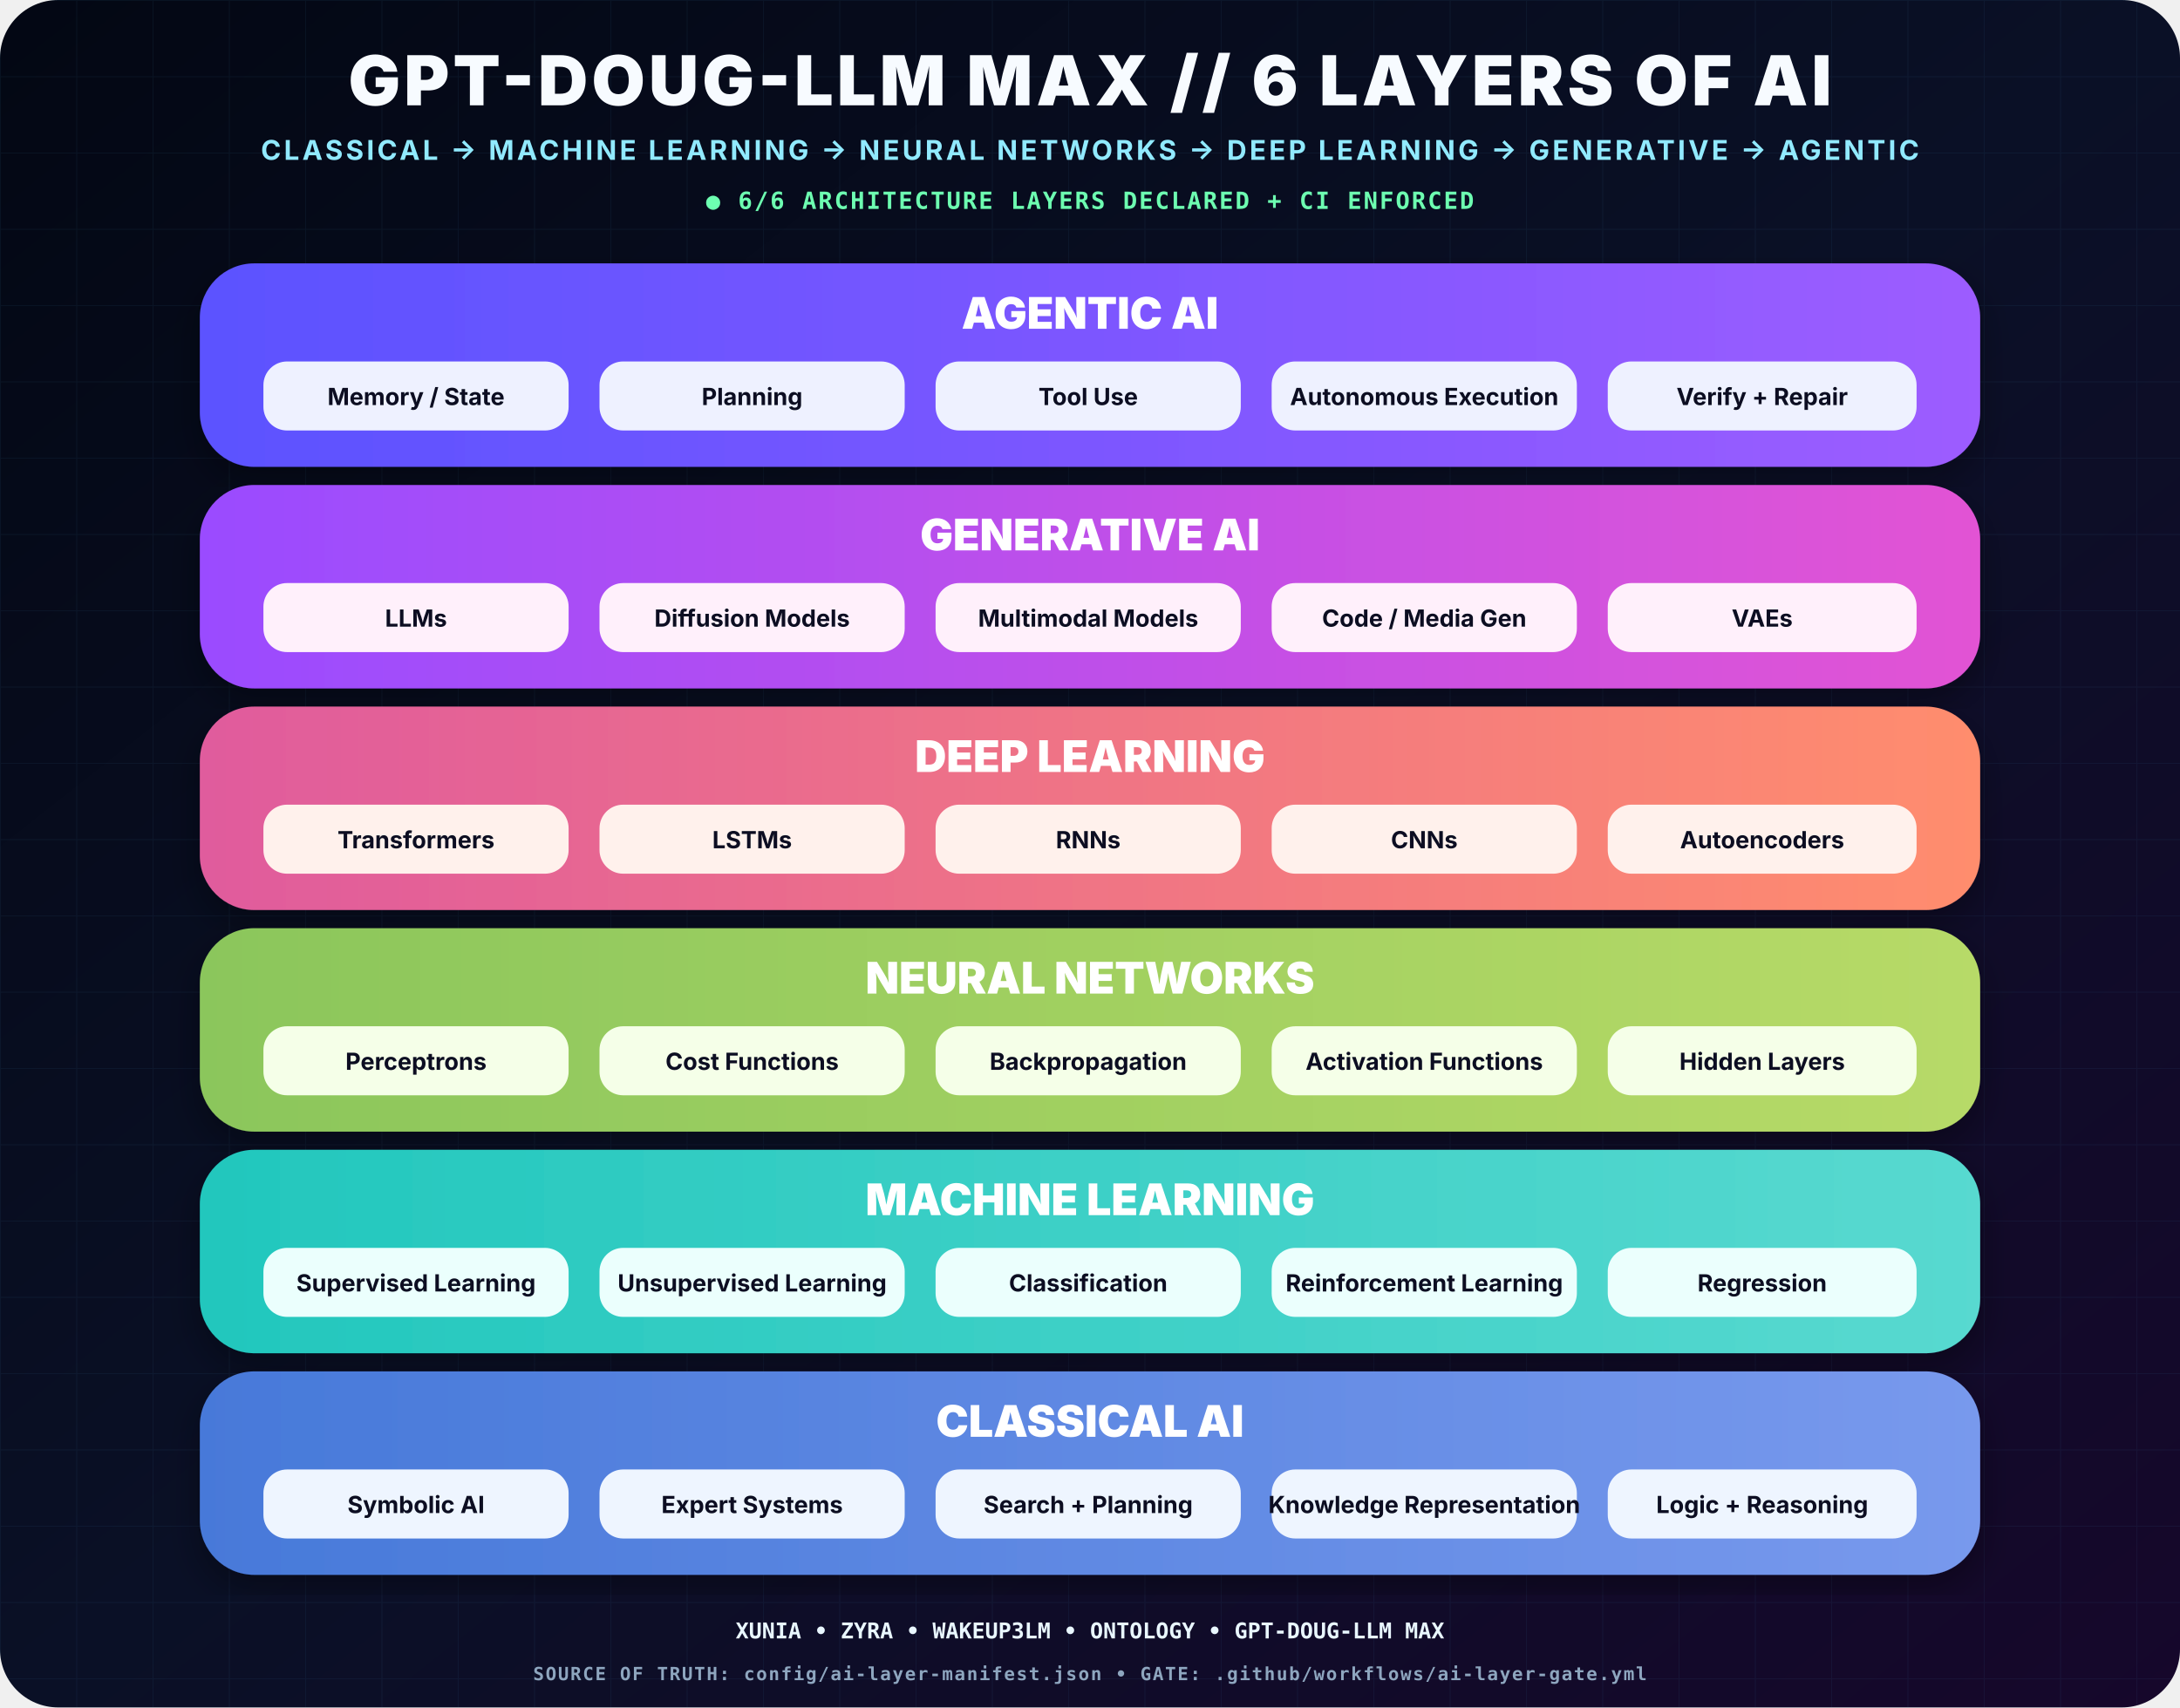
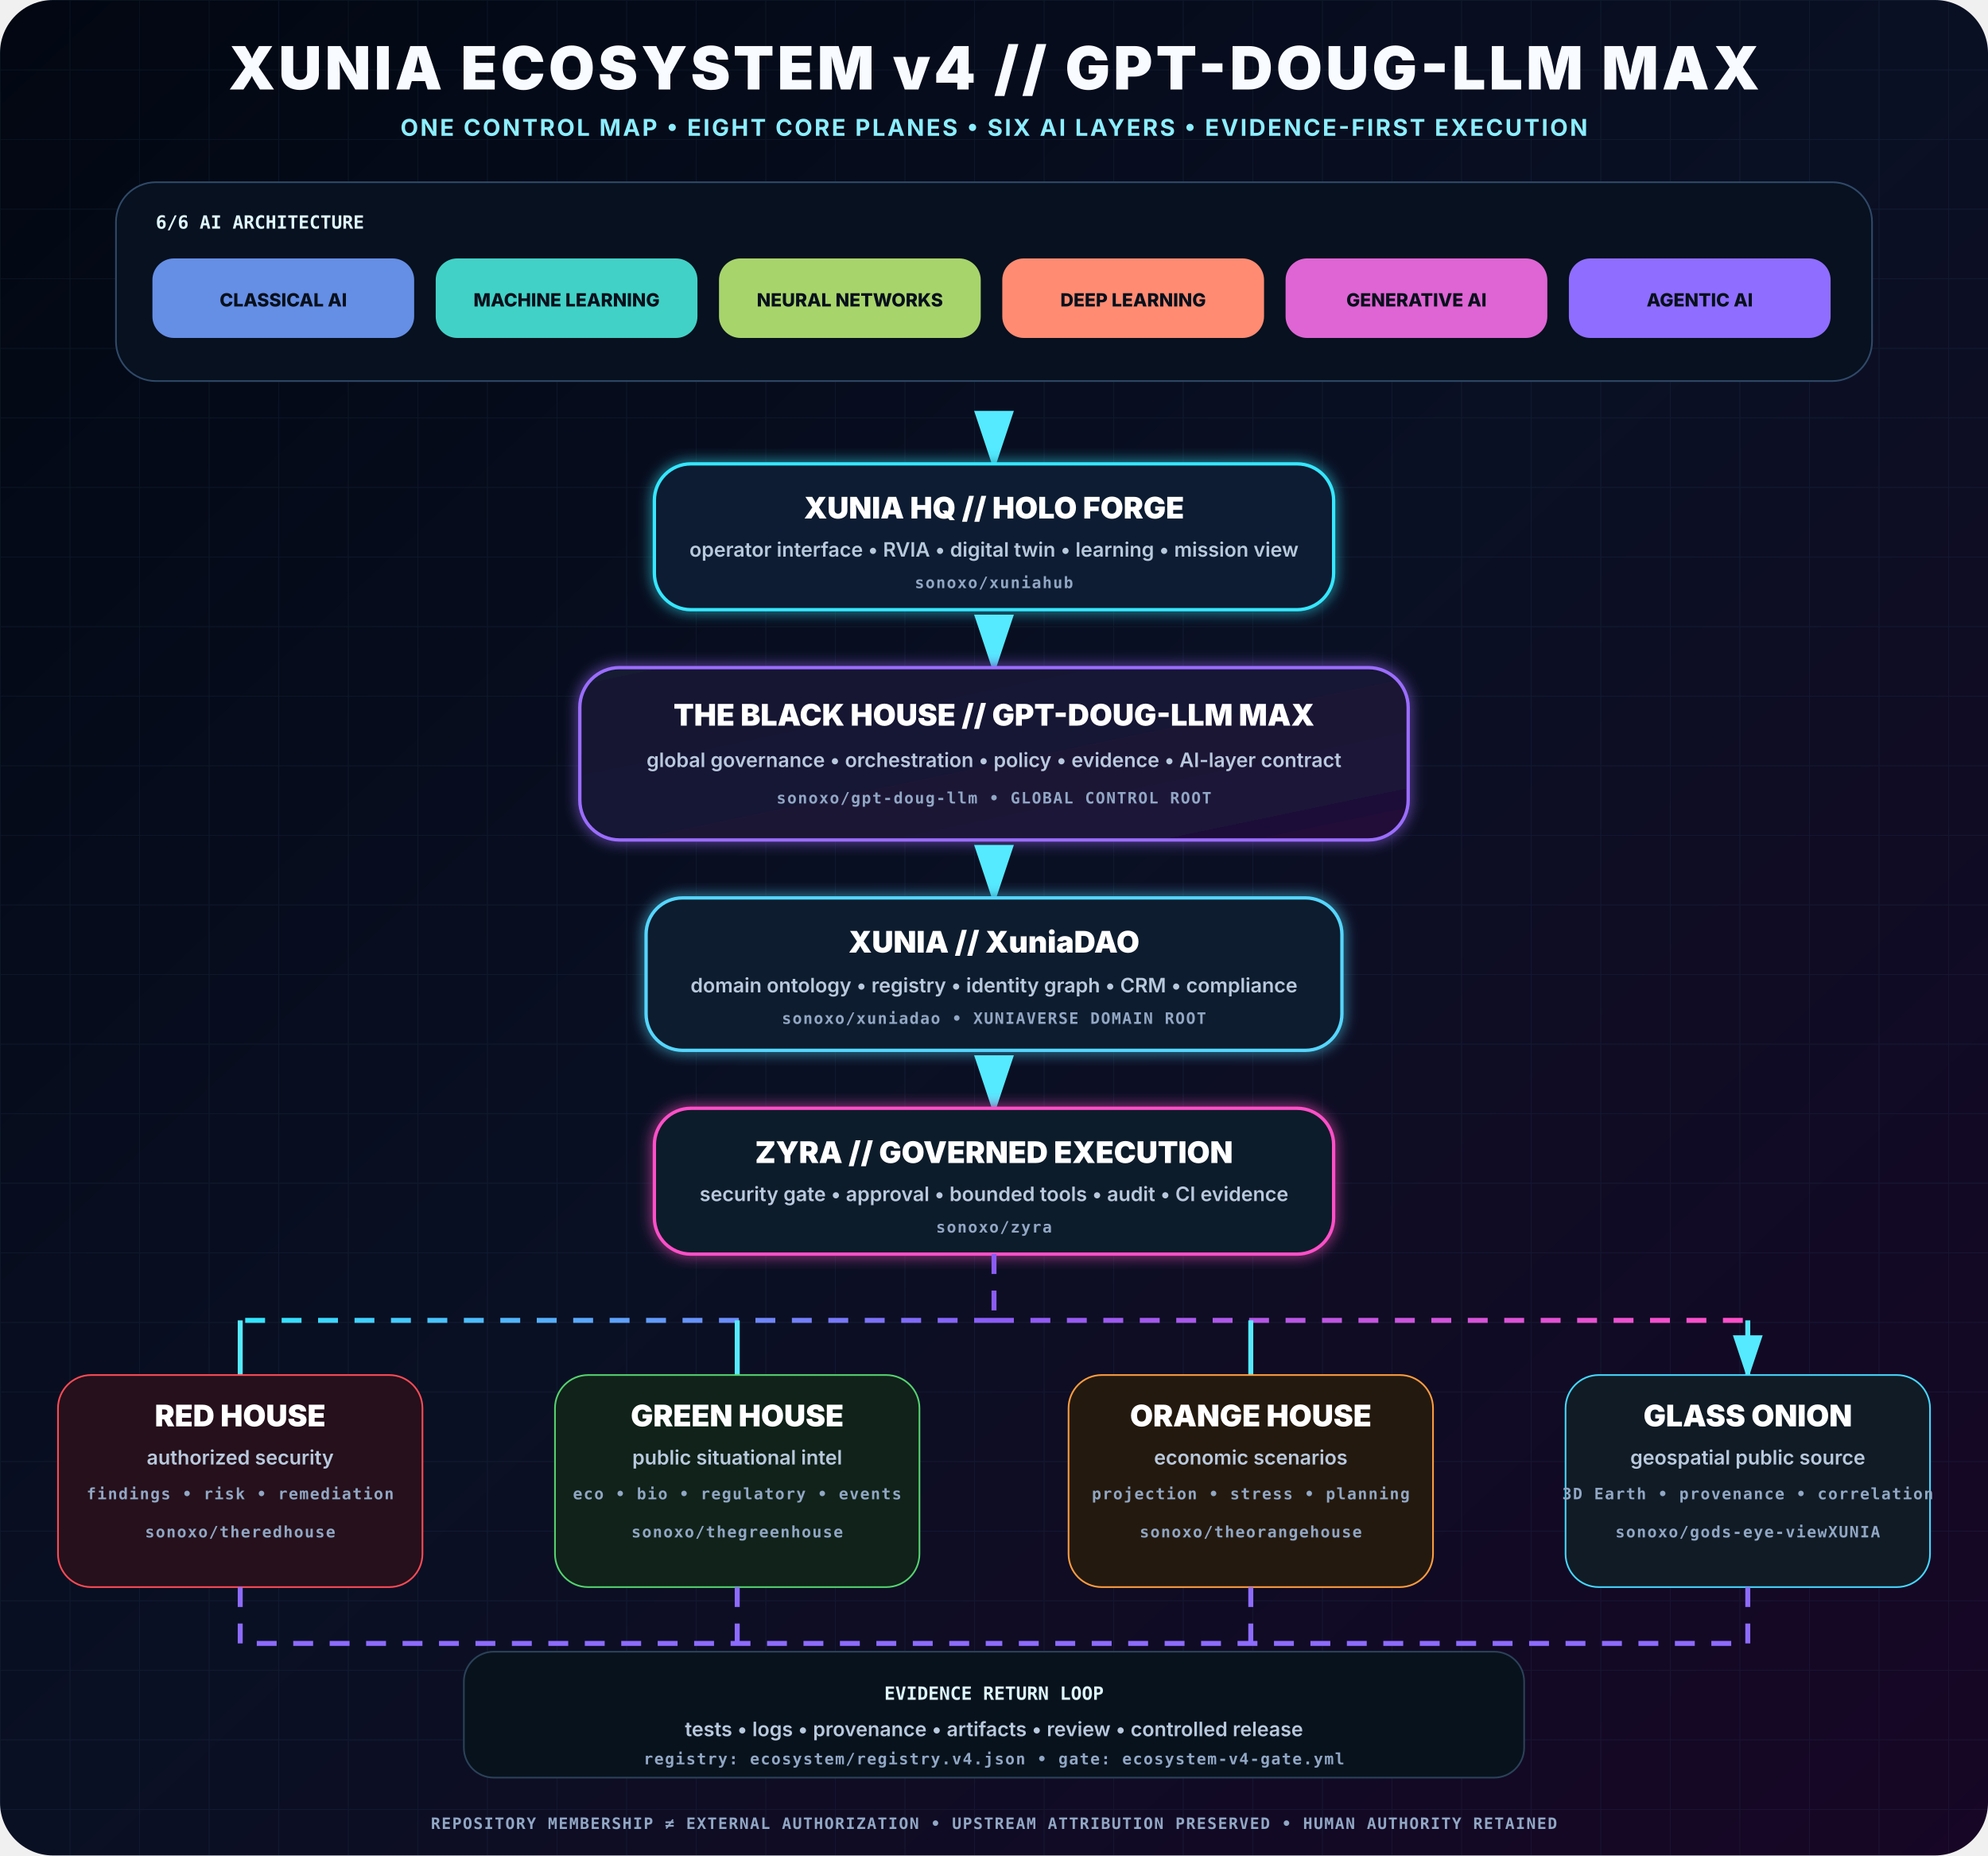
- <svg xmlns="http://www.w3.org/2000/svg" width="1200" height="940" viewBox="0 0 1200 940" role="img" aria-labelledby="title desc">
+ <svg xmlns="http://www.w3.org/2000/svg" width="1200" height="1120" viewBox="0 0 1200 1120" role="img" aria-labelledby="title desc">
  <defs>
    <linearGradient id="bg" x2="1" y2="1">
-       <stop stop-color="#030713" />
-       <stop offset=".5" stop-color="#0a1026" />
-       <stop offset="1" stop-color="#16072b" />
+       <stop stop-color="#020712" />
+       <stop offset=".5" stop-color="#0a1024" />
+       <stop offset="1" stop-color="#170625" />
    </linearGradient>
-     <linearGradient id="agent" x2="1">
-       <stop stop-color="#5b52ff" />
-       <stop offset="1" stop-color="#9d5cff" />
+     <linearGradient id="beam" x2="1">
+       <stop stop-color="#33e6ff" />
+       <stop offset=".5" stop-color="#8b5cf6" />
+       <stop offset="1" stop-color="#ff4fc8" />
    </linearGradient>
-     <linearGradient id="gen" x2="1">
-       <stop stop-color="#9a4cff" />
-       <stop offset="1" stop-color="#e253d4" />
-     </linearGradient>
-     <linearGradient id="deep" x2="1">
-       <stop stop-color="#e05b9d" />
-       <stop offset="1" stop-color="#ff8d6d" />
-     </linearGradient>
-     <linearGradient id="nn" x2="1">
-       <stop stop-color="#8bc65b" />
-       <stop offset="1" stop-color="#b7da67" />
-     </linearGradient>
-     <linearGradient id="ml" x2="1">
-       <stop stop-color="#22c7bd" />
-       <stop offset="1" stop-color="#58d9d0" />
-     </linearGradient>
-     <linearGradient id="classic" x2="1">
-       <stop stop-color="#4779d9" />
-       <stop offset="1" stop-color="#7899ed" />
+     <linearGradient id="core" x2="1" y2="1">
+       <stop stop-color="#111a31" />
+       <stop offset="1" stop-color="#211039" />
    </linearGradient>
    <pattern id="grid" width="42" height="42" patternUnits="userSpaceOnUse">
-       <path d="M42 0H0V42" fill="none" stroke="#63d7ff" stroke-opacity=".055" />
+       <path d="M42 0H0V42" fill="none" stroke="#5be7ff" stroke-opacity=".055" />
    </pattern>
-     <filter id="shadow">
-       <feDropShadow dx="0" dy="8" stdDeviation="10" flood-color="#000" flood-opacity=".35" />
-     </filter>
    <filter id="glow">
      <feGaussianBlur stdDeviation="4" result="b" />
      <feMerge>
        <feMergeNode in="b" />
        <feMergeNode in="SourceGraphic" />
      </feMerge>
    </filter>
+     <marker id="arrow" markerWidth="10" markerHeight="10" refX="8" refY="3" orient="auto">
+       <path d="M0,0 L0,6 L9,3 z" fill="#55eaff" />
+     </marker>
  </defs>
  <style>
-   .h1{font:900 38px -apple-system,BlinkMacSystemFont,'Segoe UI',sans-serif;fill:#f7fbff;letter-spacing:2px}
-   .h2{font:700 15px -apple-system,BlinkMacSystemFont,'Segoe UI',sans-serif;fill:#91eaff;letter-spacing:1.6px}
-   .layer{font:900 24px -apple-system,BlinkMacSystemFont,'Segoe UI',sans-serif;fill:#fff}
-   .chip{font:700 13px -apple-system,BlinkMacSystemFont,'Segoe UI',sans-serif;fill:#0a1020}
-   .repo{font:700 12px ui-monospace,SFMono-Regular,Menlo,monospace;fill:#e9f7ff}
-   .tiny{font:700 10px ui-monospace,SFMono-Regular,Menlo,monospace;fill:#8ea6bf;letter-spacing:.8px}
-   .ok{font:900 13px ui-monospace,SFMono-Regular,Menlo,monospace;fill:#6dffb1;letter-spacing:1px}
+   .h1{font:900 36px -apple-system,BlinkMacSystemFont,'Segoe UI',sans-serif;fill:#f8fbff;letter-spacing:2px}.h2{font:700 14px -apple-system,BlinkMacSystemFont,'Segoe UI',sans-serif;fill:#8ceeff;letter-spacing:1.2px}.title{font:900 18px -apple-system,BlinkMacSystemFont,'Segoe UI',sans-serif;fill:#fff}.sub{font:600 12px -apple-system,BlinkMacSystemFont,'Segoe UI',sans-serif;fill:#b9c9dd}.mono{font:800 11px ui-monospace,SFMono-Regular,Menlo,monospace;fill:#dff7ff}.tiny{font:700 9.5px ui-monospace,SFMono-Regular,Menlo,monospace;fill:#91a7c4;letter-spacing:.7px}.chip{font:800 11px -apple-system,BlinkMacSystemFont,'Segoe UI',sans-serif;fill:#07101c}.flow{stroke-dasharray:12 10;animation:flow 2.2s linear infinite}@keyframes flow{to{stroke-dashoffset:-44}}@media(prefers-reduced-motion:reduce){*{animation:none!important}}
</style>
-   <rect width="1200" height="940" rx="32" fill="url(#bg)" />
-   <rect width="1200" height="940" rx="32" fill="url(#grid)" />
-   <text x="600" y="58" class="h1" text-anchor="middle">GPT-DOUG-LLM MAX // 6 LAYERS OF AI</text>
-   <text x="600" y="88" class="h2" text-anchor="middle">CLASSICAL → MACHINE LEARNING → NEURAL NETWORKS → DEEP LEARNING → GENERATIVE → AGENTIC</text>
-   <text x="600" y="115" class="ok" text-anchor="middle">● 6/6 ARCHITECTURE LAYERS DECLARED + CI ENFORCED</text>
-   <g transform="translate(110 145)" filter="url(#shadow)">
-     <rect width="980" height="112" rx="30" fill="url(#agent)" />
-     <text x="490" y="36" class="layer" text-anchor="middle">AGENTIC AI</text>
-     <g transform="translate(35 54)">
-       <rect width="168" height="38" rx="13" fill="#eef1ff" />
-       <text x="84" y="24" class="chip" text-anchor="middle">Memory / State</text>
+   <rect width="1200" height="1120" rx="32" fill="url(#bg)" />
+   <rect width="1200" height="1120" rx="32" fill="url(#grid)" />
+   <text x="600" y="54" class="h1" text-anchor="middle">XUNIA ECOSYSTEM v4 // GPT-DOUG-LLM MAX</text>
+   <text x="600" y="82" class="h2" text-anchor="middle">ONE CONTROL MAP • EIGHT CORE PLANES • SIX AI LAYERS • EVIDENCE-FIRST EXECUTION</text>
+   <g transform="translate(70 110)">
+     <rect width="1060" height="120" rx="24" fill="#07111f" stroke="#2f4968" />
+     <text x="24" y="28" class="mono">6/6 AI ARCHITECTURE</text>
+     <g transform="translate(22 46)">
+       <rect width="158" height="48" rx="13" fill="#658ee5" />
+       <text x="79" y="29" class="chip" text-anchor="middle">CLASSICAL AI</text>
    </g>
-     <g transform="translate(220 54)">
-       <rect width="168" height="38" rx="13" fill="#eef1ff" />
-       <text x="84" y="24" class="chip" text-anchor="middle">Planning</text>
+     <g transform="translate(193 46)">
+       <rect width="158" height="48" rx="13" fill="#42d1c6" />
+       <text x="79" y="29" class="chip" text-anchor="middle">MACHINE LEARNING</text>
    </g>
-     <g transform="translate(405 54)">
-       <rect width="168" height="38" rx="13" fill="#eef1ff" />
-       <text x="84" y="24" class="chip" text-anchor="middle">Tool Use</text>
+     <g transform="translate(364 46)">
+       <rect width="158" height="48" rx="13" fill="#a8d46c" />
+       <text x="79" y="29" class="chip" text-anchor="middle">NEURAL NETWORKS</text>
    </g>
-     <g transform="translate(590 54)">
-       <rect width="168" height="38" rx="13" fill="#eef1ff" />
-       <text x="84" y="24" class="chip" text-anchor="middle">Autonomous Execution</text>
+     <g transform="translate(535 46)">
+       <rect width="158" height="48" rx="13" fill="#ff8b72" />
+       <text x="79" y="29" class="chip" text-anchor="middle">DEEP LEARNING</text>
    </g>
-     <g transform="translate(775 54)">
-       <rect width="170" height="38" rx="13" fill="#eef1ff" />
-       <text x="85" y="24" class="chip" text-anchor="middle">Verify + Repair</text>
+     <g transform="translate(706 46)">
+       <rect width="158" height="48" rx="13" fill="#df64d4" />
+       <text x="79" y="29" class="chip" text-anchor="middle">GENERATIVE AI</text>
+     </g>
+     <g transform="translate(877 46)">
+       <rect width="158" height="48" rx="13" fill="#8f6dff" />
+       <text x="79" y="29" class="chip" text-anchor="middle">AGENTIC AI</text>
    </g>
  </g>
-   <g transform="translate(110 267)" filter="url(#shadow)">
-     <rect width="980" height="112" rx="30" fill="url(#gen)" />
-     <text x="490" y="36" class="layer" text-anchor="middle">GENERATIVE AI</text>
-     <g transform="translate(35 54)">
-       <rect width="168" height="38" rx="13" fill="#fff0fb" />
-       <text x="84" y="24" class="chip" text-anchor="middle">LLMs</text>
-     </g>
-     <g transform="translate(220 54)">
-       <rect width="168" height="38" rx="13" fill="#fff0fb" />
-       <text x="84" y="24" class="chip" text-anchor="middle">Diffusion Models</text>
-     </g>
-     <g transform="translate(405 54)">
-       <rect width="168" height="38" rx="13" fill="#fff0fb" />
-       <text x="84" y="24" class="chip" text-anchor="middle">Multimodal Models</text>
-     </g>
-     <g transform="translate(590 54)">
-       <rect width="168" height="38" rx="13" fill="#fff0fb" />
-       <text x="84" y="24" class="chip" text-anchor="middle">Code / Media Gen</text>
-     </g>
-     <g transform="translate(775 54)">
-       <rect width="170" height="38" rx="13" fill="#fff0fb" />
-       <text x="85" y="24" class="chip" text-anchor="middle">VAEs</text>
-     </g>
+   <path class="flow" d="M600 245 V280" stroke="url(#beam)" stroke-width="4" marker-end="url(#arrow)" />
+   <g transform="translate(395 280)" filter="url(#glow)">
+     <rect width="410" height="88" rx="22" fill="#0c1c30" stroke="#35e7ff" stroke-width="2" />
+     <text x="205" y="33" class="title" text-anchor="middle">XUNIA HQ // HOLO FORGE</text>
+     <text x="205" y="56" class="sub" text-anchor="middle">operator interface • RVIA • digital twin • learning • mission view</text>
+     <text x="205" y="75" class="tiny" text-anchor="middle">sonoxo/xuniahub</text>
  </g>
-   <g transform="translate(110 389)" filter="url(#shadow)">
-     <rect width="980" height="112" rx="30" fill="url(#deep)" />
-     <text x="490" y="36" class="layer" text-anchor="middle">DEEP LEARNING</text>
-     <g transform="translate(35 54)">
-       <rect width="168" height="38" rx="13" fill="#fff1ec" />
-       <text x="84" y="24" class="chip" text-anchor="middle">Transformers</text>
-     </g>
-     <g transform="translate(220 54)">
-       <rect width="168" height="38" rx="13" fill="#fff1ec" />
-       <text x="84" y="24" class="chip" text-anchor="middle">LSTMs</text>
-     </g>
-     <g transform="translate(405 54)">
-       <rect width="168" height="38" rx="13" fill="#fff1ec" />
-       <text x="84" y="24" class="chip" text-anchor="middle">RNNs</text>
-     </g>
-     <g transform="translate(590 54)">
-       <rect width="168" height="38" rx="13" fill="#fff1ec" />
-       <text x="84" y="24" class="chip" text-anchor="middle">CNNs</text>
-     </g>
-     <g transform="translate(775 54)">
-       <rect width="170" height="38" rx="13" fill="#fff1ec" />
-       <text x="85" y="24" class="chip" text-anchor="middle">Autoencoders</text>
-     </g>
+   <path class="flow" d="M600 368 V403" stroke="url(#beam)" stroke-width="4" marker-end="url(#arrow)" />
+   <g transform="translate(350 403)" filter="url(#glow)">
+     <rect width="500" height="104" rx="24" fill="url(#core)" stroke="#9b6dff" stroke-width="2" />
+     <text x="250" y="35" class="title" text-anchor="middle">THE BLACK HOUSE // GPT-DOUG-LLM MAX</text>
+     <text x="250" y="60" class="sub" text-anchor="middle">global governance • orchestration • policy • evidence • AI-layer contract</text>
+     <text x="250" y="82" class="tiny" text-anchor="middle">sonoxo/gpt-doug-llm  •  GLOBAL CONTROL ROOT</text>
  </g>
-   <g transform="translate(110 511)" filter="url(#shadow)">
-     <rect width="980" height="112" rx="30" fill="url(#nn)" />
-     <text x="490" y="36" class="layer" text-anchor="middle">NEURAL NETWORKS</text>
-     <g transform="translate(35 54)">
-       <rect width="168" height="38" rx="13" fill="#f5ffe8" />
-       <text x="84" y="24" class="chip" text-anchor="middle">Perceptrons</text>
-     </g>
-     <g transform="translate(220 54)">
-       <rect width="168" height="38" rx="13" fill="#f5ffe8" />
-       <text x="84" y="24" class="chip" text-anchor="middle">Cost Functions</text>
-     </g>
-     <g transform="translate(405 54)">
-       <rect width="168" height="38" rx="13" fill="#f5ffe8" />
-       <text x="84" y="24" class="chip" text-anchor="middle">Backpropagation</text>
-     </g>
-     <g transform="translate(590 54)">
-       <rect width="168" height="38" rx="13" fill="#f5ffe8" />
-       <text x="84" y="24" class="chip" text-anchor="middle">Activation Functions</text>
-     </g>
-     <g transform="translate(775 54)">
-       <rect width="170" height="38" rx="13" fill="#f5ffe8" />
-       <text x="85" y="24" class="chip" text-anchor="middle">Hidden Layers</text>
-     </g>
+   <path class="flow" d="M600 507 V542" stroke="url(#beam)" stroke-width="4" marker-end="url(#arrow)" />
+   <g transform="translate(390 542)" filter="url(#glow)">
+     <rect width="420" height="92" rx="22" fill="#111d2e" stroke="#55d6ff" stroke-width="2" />
+     <text x="210" y="33" class="title" text-anchor="middle">XUNIA // XuniaDAO</text>
+     <text x="210" y="57" class="sub" text-anchor="middle">domain ontology • registry • identity graph • CRM • compliance</text>
+     <text x="210" y="76" class="tiny" text-anchor="middle">sonoxo/xuniadao  •  XUNIAVERSE DOMAIN ROOT</text>
  </g>
-   <g transform="translate(110 633)" filter="url(#shadow)">
-     <rect width="980" height="112" rx="30" fill="url(#ml)" />
-     <text x="490" y="36" class="layer" text-anchor="middle">MACHINE LEARNING</text>
-     <g transform="translate(35 54)">
-       <rect width="168" height="38" rx="13" fill="#ebfffd" />
-       <text x="84" y="24" class="chip" text-anchor="middle">Supervised Learning</text>
-     </g>
-     <g transform="translate(220 54)">
-       <rect width="168" height="38" rx="13" fill="#ebfffd" />
-       <text x="84" y="24" class="chip" text-anchor="middle">Unsupervised Learning</text>
-     </g>
-     <g transform="translate(405 54)">
-       <rect width="168" height="38" rx="13" fill="#ebfffd" />
-       <text x="84" y="24" class="chip" text-anchor="middle">Classification</text>
-     </g>
-     <g transform="translate(590 54)">
-       <rect width="168" height="38" rx="13" fill="#ebfffd" />
-       <text x="84" y="24" class="chip" text-anchor="middle">Reinforcement Learning</text>
-     </g>
-     <g transform="translate(775 54)">
-       <rect width="170" height="38" rx="13" fill="#ebfffd" />
-       <text x="85" y="24" class="chip" text-anchor="middle">Regression</text>
-     </g>
+   <path class="flow" d="M600 634 V669" stroke="url(#beam)" stroke-width="4" marker-end="url(#arrow)" />
+   <g transform="translate(395 669)" filter="url(#glow)">
+     <rect width="410" height="88" rx="22" fill="#101a2b" stroke="#ff4fc8" stroke-width="2" />
+     <text x="205" y="33" class="title" text-anchor="middle">ZYRA // GOVERNED EXECUTION</text>
+     <text x="205" y="56" class="sub" text-anchor="middle">security gate • approval • bounded tools • audit • CI evidence</text>
+     <text x="205" y="75" class="tiny" text-anchor="middle">sonoxo/zyra</text>
  </g>
-   <g transform="translate(110 755)" filter="url(#shadow)">
-     <rect width="980" height="112" rx="30" fill="url(#classic)" />
-     <text x="490" y="36" class="layer" text-anchor="middle">CLASSICAL AI</text>
-     <g transform="translate(35 54)">
-       <rect width="168" height="38" rx="13" fill="#eef5ff" />
-       <text x="84" y="24" class="chip" text-anchor="middle">Symbolic AI</text>
-     </g>
-     <g transform="translate(220 54)">
-       <rect width="168" height="38" rx="13" fill="#eef5ff" />
-       <text x="84" y="24" class="chip" text-anchor="middle">Expert Systems</text>
-     </g>
-     <g transform="translate(405 54)">
-       <rect width="168" height="38" rx="13" fill="#eef5ff" />
-       <text x="84" y="24" class="chip" text-anchor="middle">Search + Planning</text>
-     </g>
-     <g transform="translate(590 54)">
-       <rect width="168" height="38" rx="13" fill="#eef5ff" />
-       <text x="84" y="24" class="chip" text-anchor="middle">Knowledge Representation</text>
-     </g>
-     <g transform="translate(775 54)">
-       <rect width="170" height="38" rx="13" fill="#eef5ff" />
-       <text x="85" y="24" class="chip" text-anchor="middle">Logic + Reasoning</text>
-     </g>
+   <path class="flow" d="M600 757 V797 M600 797 H145 M600 797 H1055" stroke="url(#beam)" stroke-width="3" />
+   <path d="M145 797 V830 M445 797 V830 M755 797 V830 M1055 797 V830" stroke="#55eaff" stroke-width="3" marker-end="url(#arrow)" />
+   <g transform="translate(35 830)">
+     <rect width="220" height="128" rx="20" fill="#25101b" stroke="#ff4b55" />
+     <text x="110" y="31" class="title" text-anchor="middle">RED HOUSE</text>
+     <text x="110" y="54" class="sub" text-anchor="middle">authorized security</text>
+     <text x="110" y="75" class="tiny" text-anchor="middle">findings • risk • remediation</text>
+     <text x="110" y="98" class="tiny" text-anchor="middle">sonoxo/theredhouse</text>
  </g>
-   <text x="600" y="902" class="repo" text-anchor="middle">XUNIA • ZYRA • WAKEUP3LM • ONTOLOGY • GPT-DOUG-LLM MAX</text>
-   <text x="600" y="925" class="tiny" text-anchor="middle">SOURCE OF TRUTH: config/ai-layer-manifest.json  •  GATE: .github/workflows/ai-layer-gate.yml</text>
+   <g transform="translate(335 830)">
+     <rect width="220" height="128" rx="20" fill="#102219" stroke="#55d36f" />
+     <text x="110" y="31" class="title" text-anchor="middle">GREEN HOUSE</text>
+     <text x="110" y="54" class="sub" text-anchor="middle">public situational intel</text>
+     <text x="110" y="75" class="tiny" text-anchor="middle">eco • bio • regulatory • events</text>
+     <text x="110" y="98" class="tiny" text-anchor="middle">sonoxo/thegreenhouse</text>
+   </g>
+   <g transform="translate(645 830)">
+     <rect width="220" height="128" rx="20" fill="#24190e" stroke="#ff9d3f" />
+     <text x="110" y="31" class="title" text-anchor="middle">ORANGE HOUSE</text>
+     <text x="110" y="54" class="sub" text-anchor="middle">economic scenarios</text>
+     <text x="110" y="75" class="tiny" text-anchor="middle">projection • stress • planning</text>
+     <text x="110" y="98" class="tiny" text-anchor="middle">sonoxo/theorangehouse</text>
+   </g>
+   <g transform="translate(945 830)">
+     <rect width="220" height="128" rx="20" fill="#101b25" stroke="#45d8ff" />
+     <text x="110" y="31" class="title" text-anchor="middle">GLASS ONION</text>
+     <text x="110" y="54" class="sub" text-anchor="middle">geospatial public source</text>
+     <text x="110" y="75" class="tiny" text-anchor="middle">3D Earth • provenance • correlation</text>
+     <text x="110" y="98" class="tiny" text-anchor="middle">sonoxo/gods-eye-viewXUNIA</text>
+   </g>
+   <path class="flow" d="M145 958 V992 H600 M445 958 V992 M755 958 V992 M1055 958 V992 H600" fill="none" stroke="#8d6bff" stroke-width="3" />
+   <g transform="translate(280 997)">
+     <rect width="640" height="76" rx="18" fill="#08121d" stroke="#2b4258" />
+     <text x="320" y="29" class="mono" text-anchor="middle">EVIDENCE RETURN LOOP</text>
+     <text x="320" y="51" class="sub" text-anchor="middle">tests • logs • provenance • artifacts • review • controlled release</text>
+     <text x="320" y="68" class="tiny" text-anchor="middle">registry: ecosystem/registry.v4.json  •  gate: ecosystem-v4-gate.yml</text>
+   </g>
+   <text x="600" y="1104" class="tiny" text-anchor="middle">REPOSITORY MEMBERSHIP ≠ EXTERNAL AUTHORIZATION • UPSTREAM ATTRIBUTION PRESERVED • HUMAN AUTHORITY RETAINED</text>
</svg>
